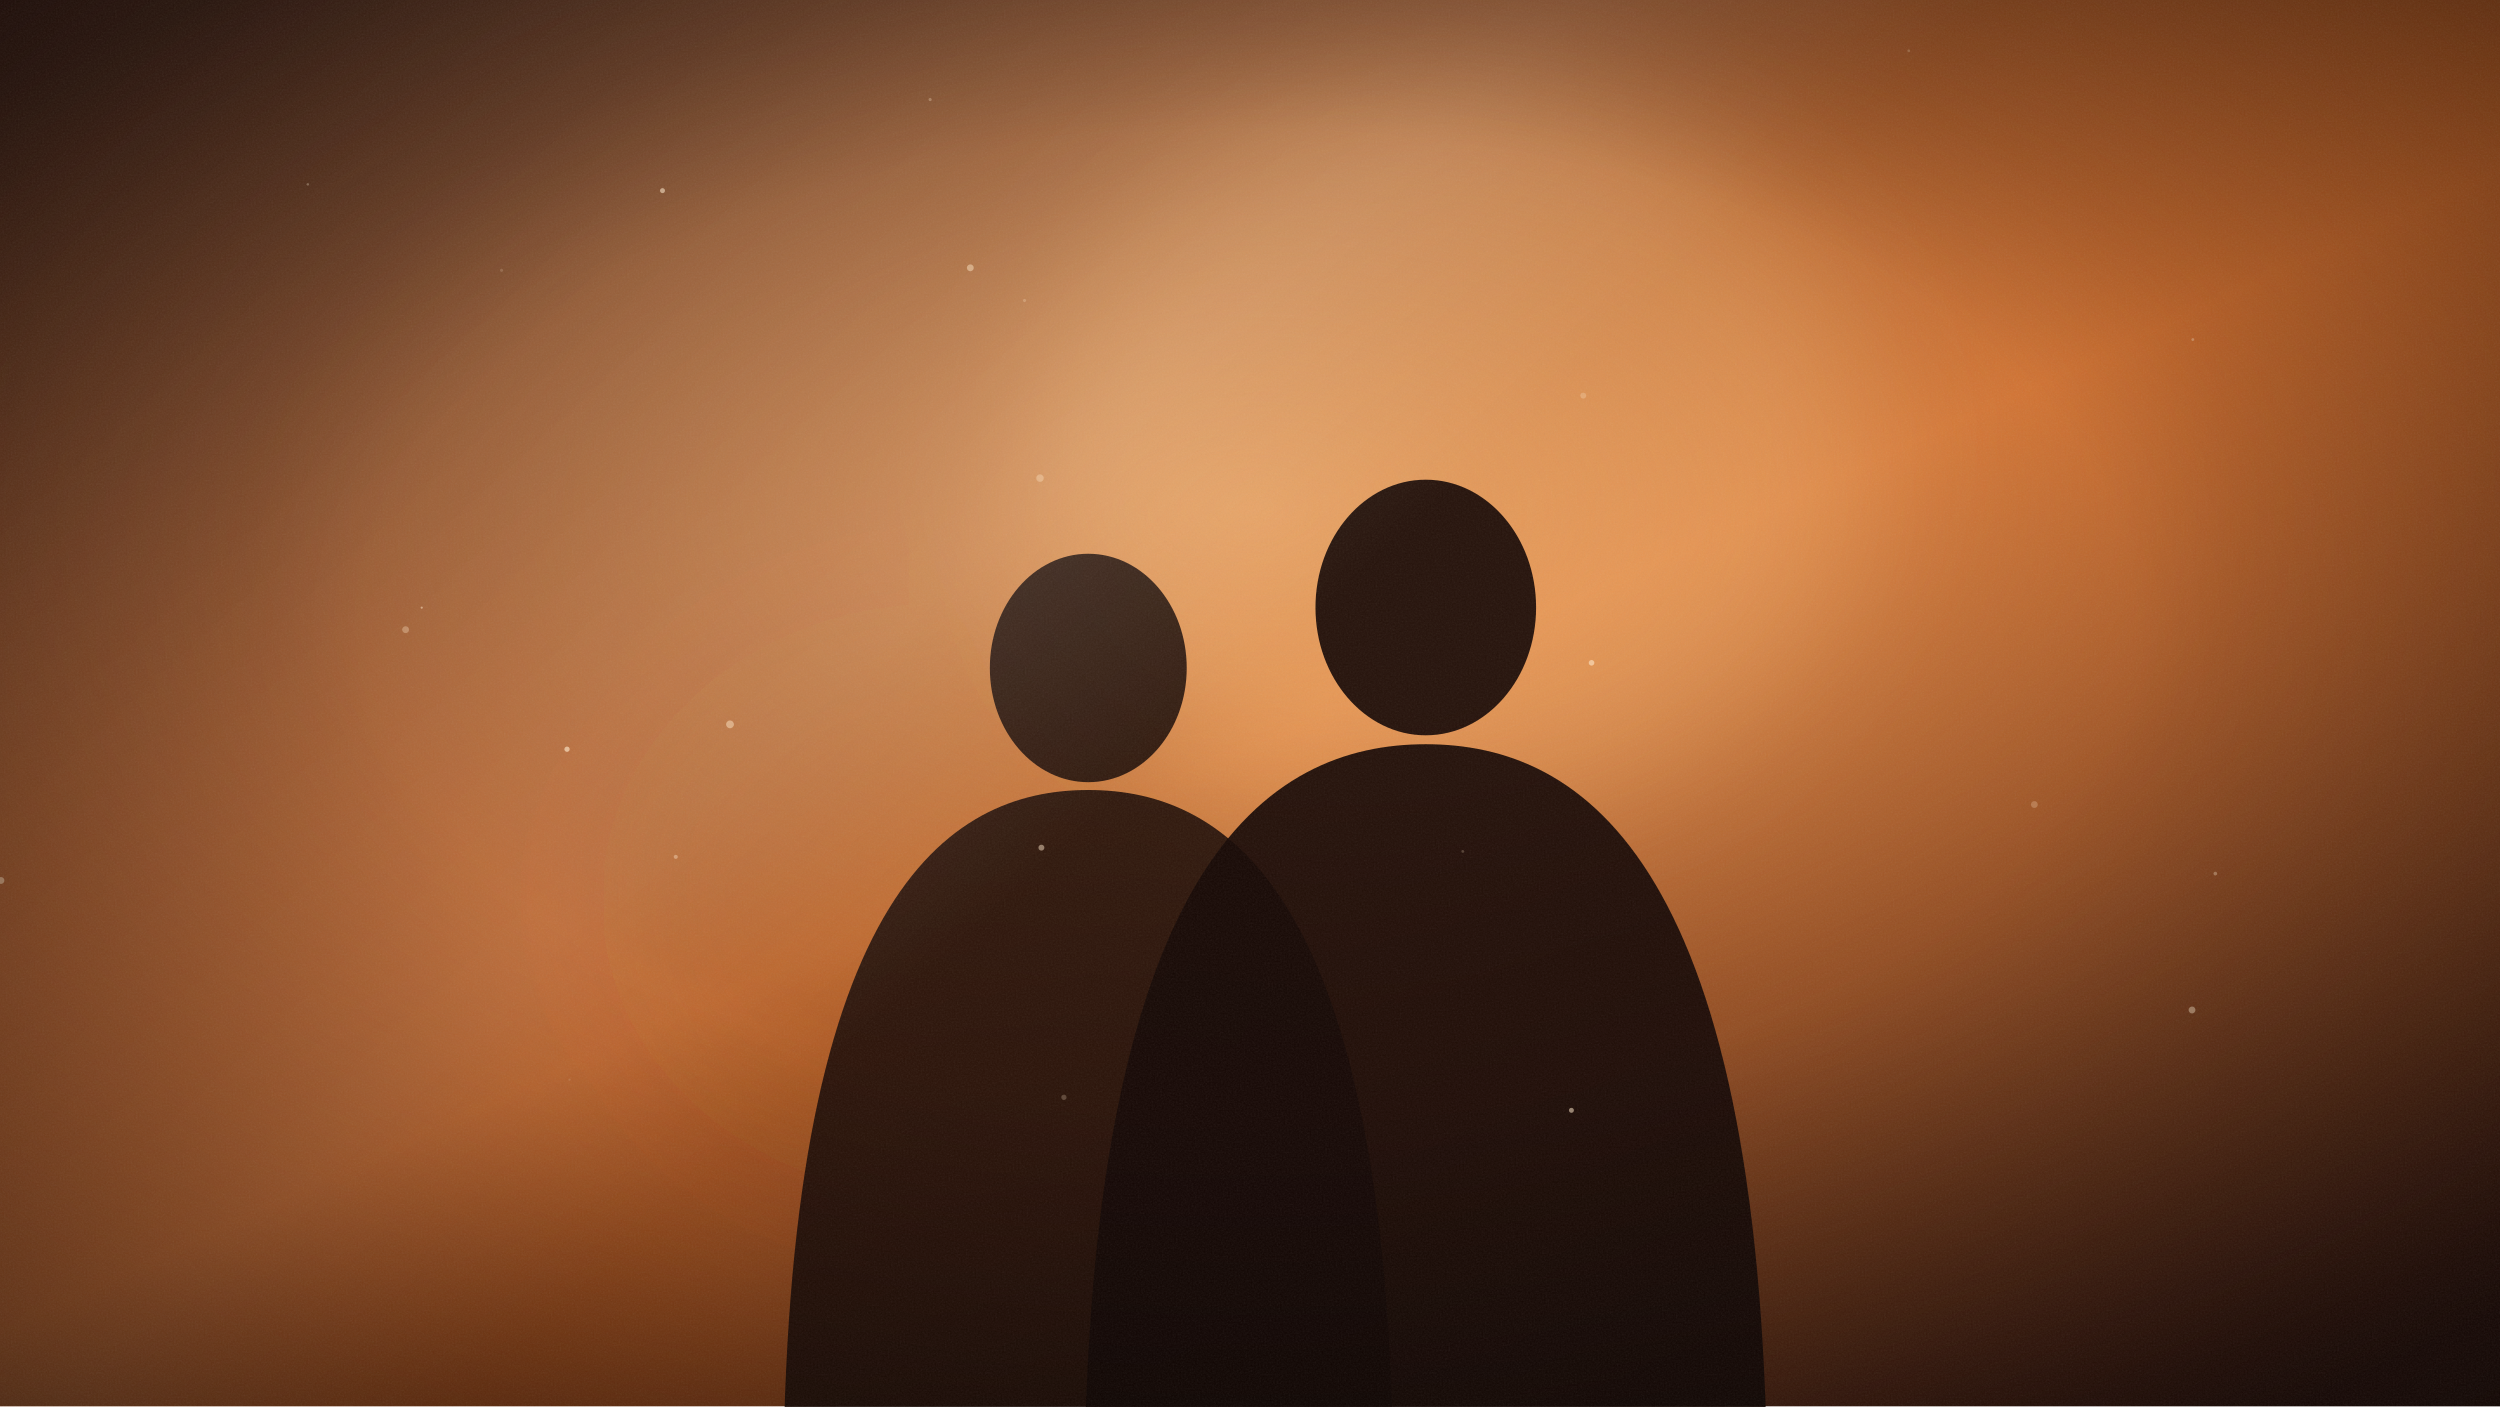
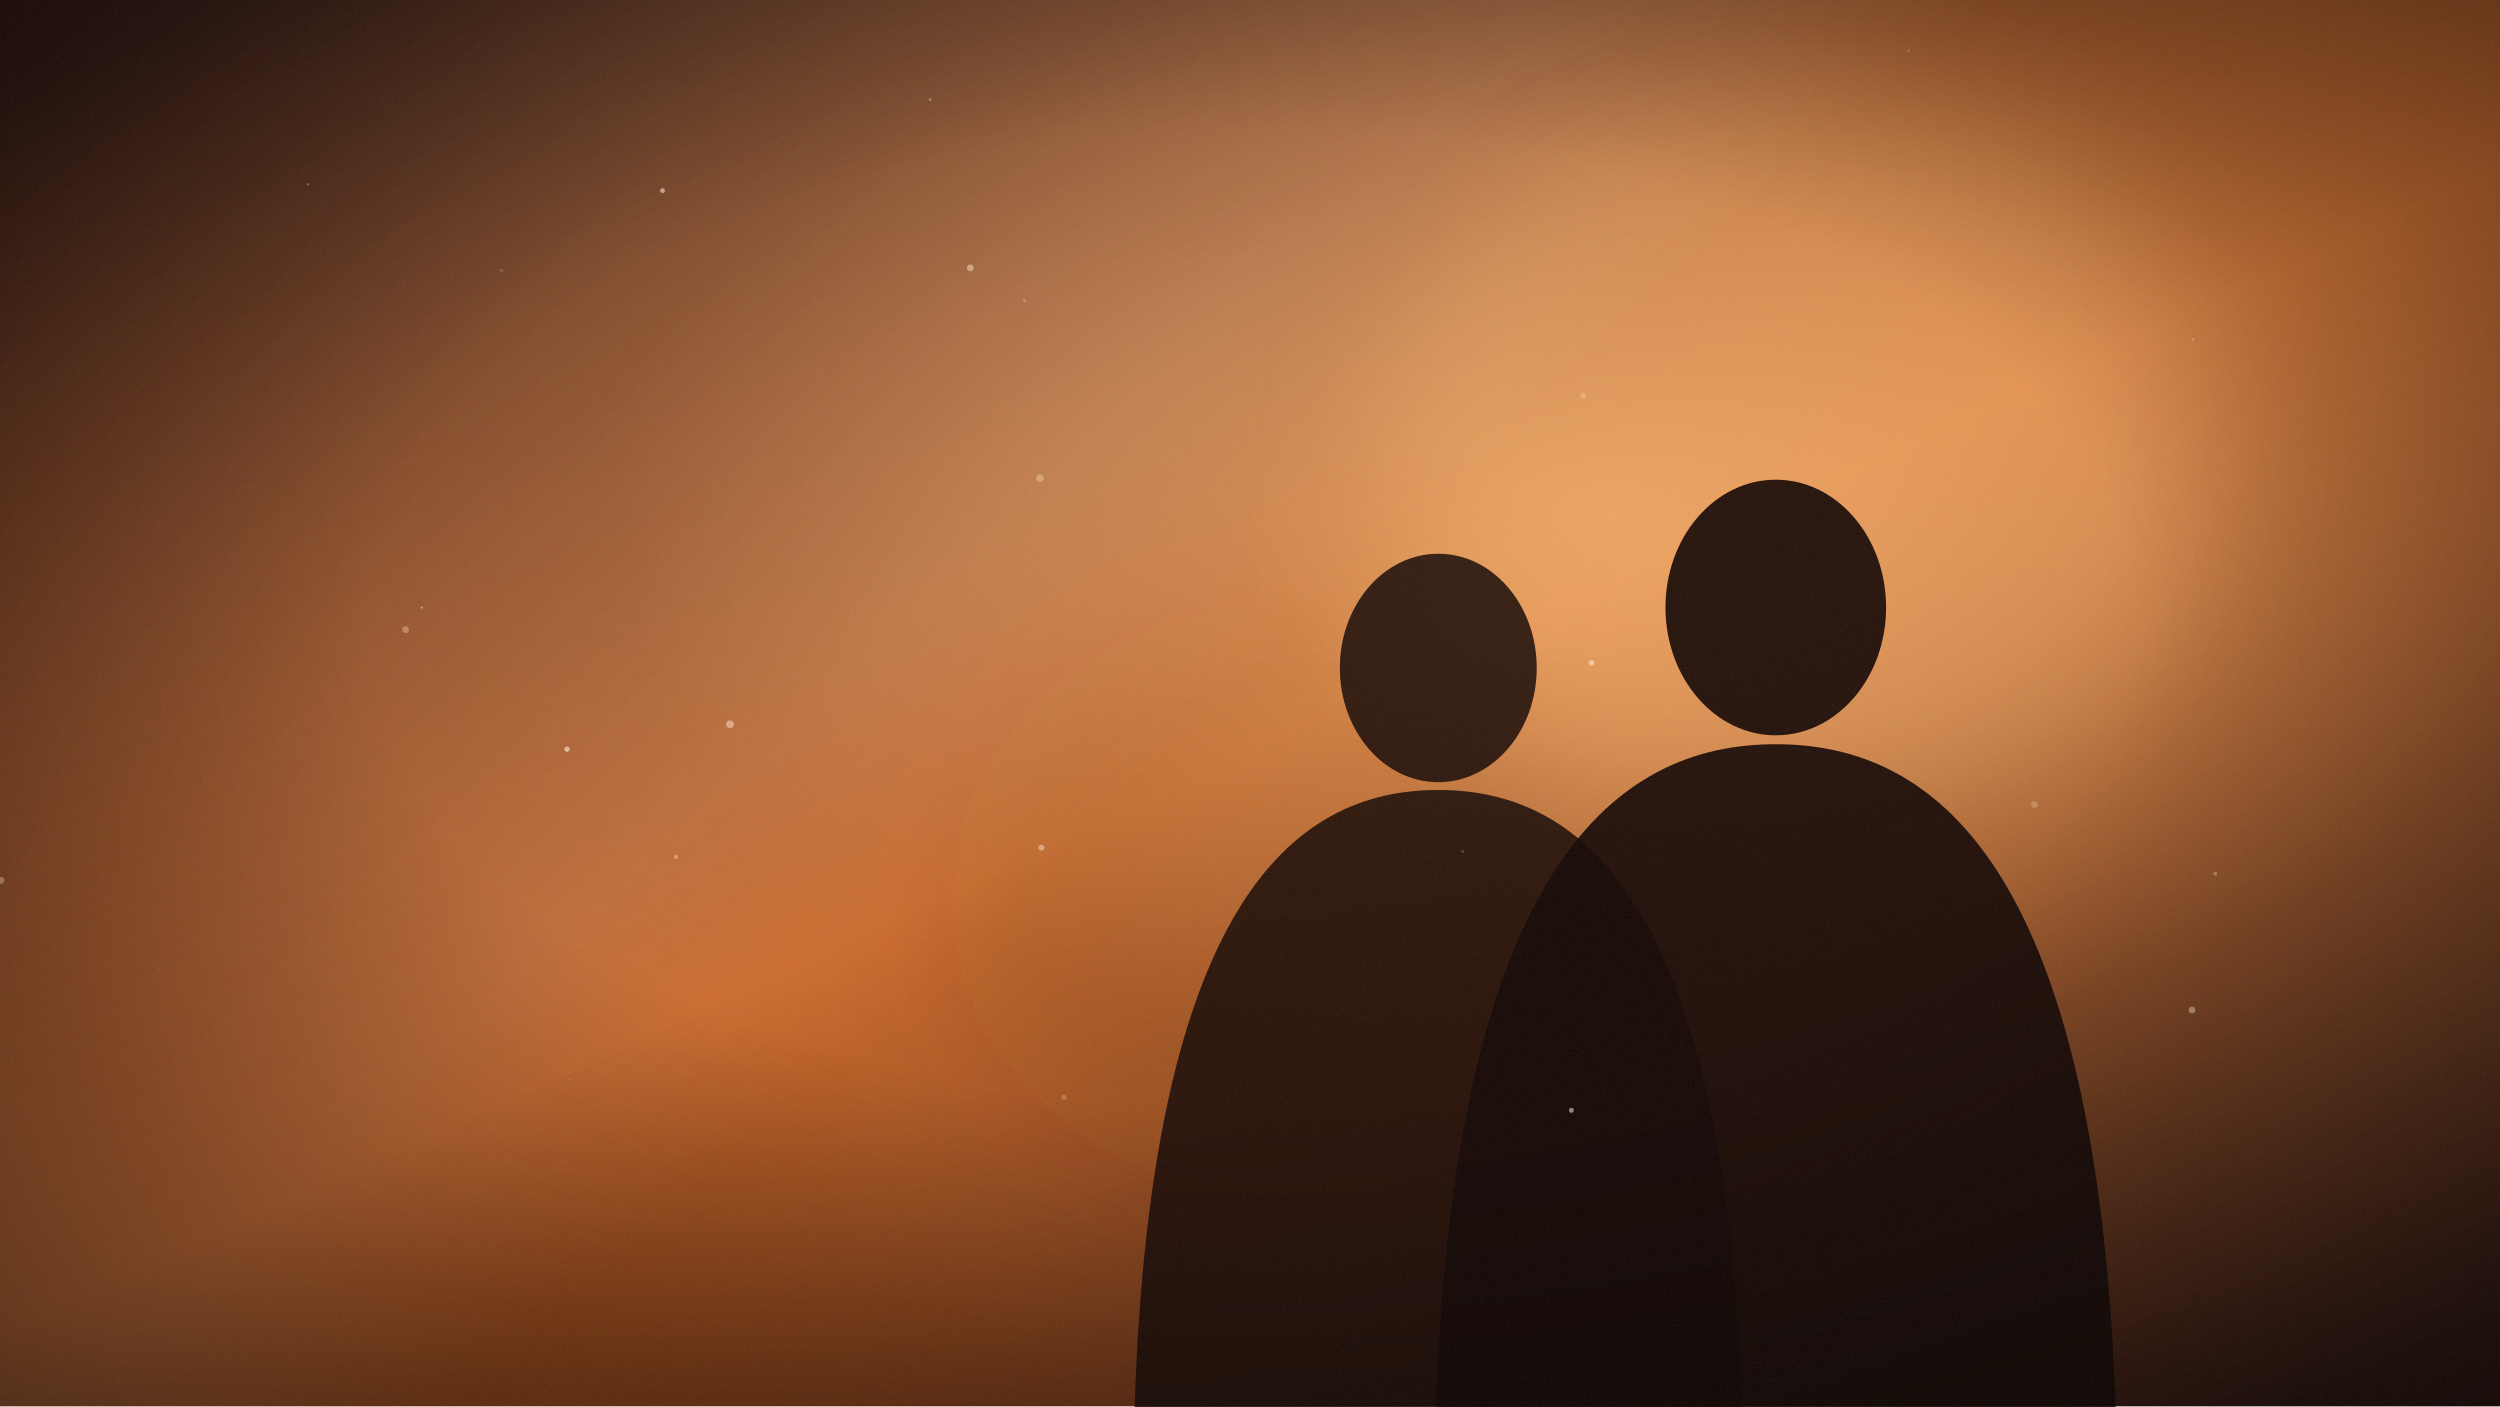
<svg xmlns="http://www.w3.org/2000/svg" width="1600" height="900" viewBox="0 0 1600 900" role="img" aria-label="After the Divorce, I Became a Queen">
  <defs>
    <linearGradient id="sky" x1="0.08" y1="0" x2="0.92" y2="1">
      <stop offset="0" stop-color="#2B0F08" />
      <stop offset="0.52" stop-color="#C25A1B" />
      <stop offset="1" stop-color="#2B0F08" />
    </linearGradient>
-     <radialGradient id="rim" cx="0.5" cy="0.36" r="0.72">
+     <radialGradient id="rim" cx="0.64" cy="0.36" r="0.72">
      <stop offset="0" stop-color="#FFC17E" stop-opacity="0.62" />
      <stop offset="0.55" stop-color="#FFC17E" stop-opacity="0.16" />
      <stop offset="1" stop-color="#FFC17E" stop-opacity="0" />
    </radialGradient>
    <linearGradient id="sweep" x1="0" y1="0" x2="1" y2="0.6">
      <stop offset="0" stop-color="#FFFFFF" stop-opacity="0" />
      <stop offset="0.46" stop-color="#FFFFFF" stop-opacity="0.10" />
      <stop offset="0.58" stop-color="#FFFFFF" stop-opacity="0" />
    </linearGradient>
    <radialGradient id="vig" cx="0.5" cy="0.44" r="0.78">
      <stop offset="0.45" stop-color="#000000" stop-opacity="0" />
      <stop offset="1" stop-color="#000000" stop-opacity="0.62" />
    </radialGradient>
    <filter id="grain" x="0" y="0" width="100%" height="100%">
      <feTurbulence type="fractalNoise" baseFrequency="0.9" numOctaves="3" seed="18" result="n" />
      <feColorMatrix in="n" type="saturate" values="0" />
      <feComponentTransfer>
        <feFuncA type="linear" slope="0.16" />
      </feComponentTransfer>
    </filter>
    <filter id="soft" x="-30%" y="-30%" width="160%" height="160%">
      <feGaussianBlur stdDeviation="41" />
    </filter>
  </defs>
  <rect width="1600" height="900" fill="url(#sky)" />
  <g filter="url(#soft)" opacity="0.9">
-     <ellipse cx="926.0" cy="288.0" rx="270.0" ry="234.0" fill="#FFC17E" opacity="0.30" />
-     <ellipse cx="602.0" cy="576.0" rx="216.0" ry="189.0" fill="#5C230A" opacity="0.24" />
+     <ellipse cx="1150.0" cy="288.0" rx="270.0" ry="234.0" fill="#FFC17E" opacity="0.30" />
+     <ellipse cx="826.0" cy="576.0" rx="216.0" ry="189.0" fill="#5C230A" opacity="0.24" />
  </g>
  <rect width="1600" height="900" fill="url(#rim)" />
  <g opacity="0.85" fill="#150703">
-     <ellipse cx="696.5" cy="427.5" rx="63.0" ry="73.1" />
-     <path d="M 501.2 963.0                C 501.2 571.8                  607.0 505.6                  696.5 505.6                C 786.0 505.6                  891.8 571.8                  891.8 963.0                Z" />
+     <ellipse cx="920.5" cy="427.5" rx="63.0" ry="73.1" />
+     <path d="M 725.2 963.0                C 725.2 571.8                  831.0 505.6                  920.5 505.6                C 1010.0 505.6                  1115.8 571.8                  1115.8 963.0                Z" />
  </g>
  <g opacity="0.92" fill="#150703">
-     <ellipse cx="912.5" cy="388.8" rx="70.6" ry="81.8" />
-     <path d="M 693.8 970.6                C 693.8 550.4                  812.3 476.3                  912.5 476.3                C 1012.7 476.3                  1131.2 550.4                  1131.2 970.6                Z" />
+     <ellipse cx="1136.5" cy="388.8" rx="70.6" ry="81.8" />
+     <path d="M 917.8 970.6                C 917.8 550.4                  1036.3 476.3                  1136.5 476.3                C 1236.7 476.3                  1355.2 550.4                  1355.2 970.6                Z" />
  </g>
  <rect width="1600" height="900" fill="url(#sweep)" />
  <circle cx="1417.8" cy="559.1" r="1.2" fill="#FFE7C8" opacity="0.38" />
  <circle cx="1403.4" cy="217.3" r="0.9" fill="#FFE7C8" opacity="0.37" />
  <circle cx="424.0" cy="122.0" r="1.6" fill="#FFE7C8" opacity="0.62" />
  <circle cx="1221.6" cy="32.5" r="0.9" fill="#FFE7C8" opacity="0.28" />
  <circle cx="1018.6" cy="424.2" r="1.8" fill="#FFE7C8" opacity="0.60" />
  <circle cx="665.6" cy="306.0" r="2.4" fill="#FFE7C8" opacity="0.35" />
  <circle cx="1402.9" cy="646.4" r="2.2" fill="#FFE7C8" opacity="0.50" />
  <circle cx="1617.0" cy="79.4" r="2.3" fill="#FFE7C8" opacity="0.48" />
  <circle cx="269.9" cy="388.9" r="0.7" fill="#FFE7C8" opacity="0.51" />
  <circle cx="432.5" cy="548.4" r="1.3" fill="#FFE7C8" opacity="0.40" />
  <circle cx="621.0" cy="171.4" r="2.2" fill="#FFE7C8" opacity="0.47" />
  <circle cx="259.6" cy="403.0" r="2.2" fill="#FFE7C8" opacity="0.33" />
  <circle cx="680.9" cy="702.3" r="1.7" fill="#FFE7C8" opacity="0.24" />
  <circle cx="0.6" cy="563.5" r="2.2" fill="#FFE7C8" opacity="0.50" />
  <circle cx="1005.7" cy="710.6" r="1.6" fill="#FFE7C8" opacity="0.56" />
  <circle cx="467.2" cy="463.6" r="2.5" fill="#FFE7C8" opacity="0.48" />
  <circle cx="666.5" cy="542.5" r="1.9" fill="#FFE7C8" opacity="0.49" />
  <circle cx="655.7" cy="192.3" r="1.0" fill="#FFE7C8" opacity="0.26" />
  <circle cx="362.9" cy="479.5" r="1.7" fill="#FFE7C8" opacity="0.64" />
  <circle cx="197.0" cy="118.0" r="0.8" fill="#FFE7C8" opacity="0.41" />
  <circle cx="364.5" cy="691.0" r="0.7" fill="#FFE7C8" opacity="0.19" />
  <circle cx="1302.0" cy="514.9" r="2.2" fill="#FFE7C8" opacity="0.25" />
  <circle cx="595.3" cy="63.7" r="1.0" fill="#FFE7C8" opacity="0.34" />
  <circle cx="1013.3" cy="253.2" r="1.9" fill="#FFE7C8" opacity="0.27" />
  <circle cx="321.0" cy="173.0" r="1.0" fill="#FFE7C8" opacity="0.20" />
  <circle cx="936.2" cy="544.9" r="0.9" fill="#FFE7C8" opacity="0.23" />
  <rect width="1600" height="900" fill="url(#vig)" />
  <rect width="1600" height="900" filter="url(#grain)" opacity="0.5" />
</svg>
